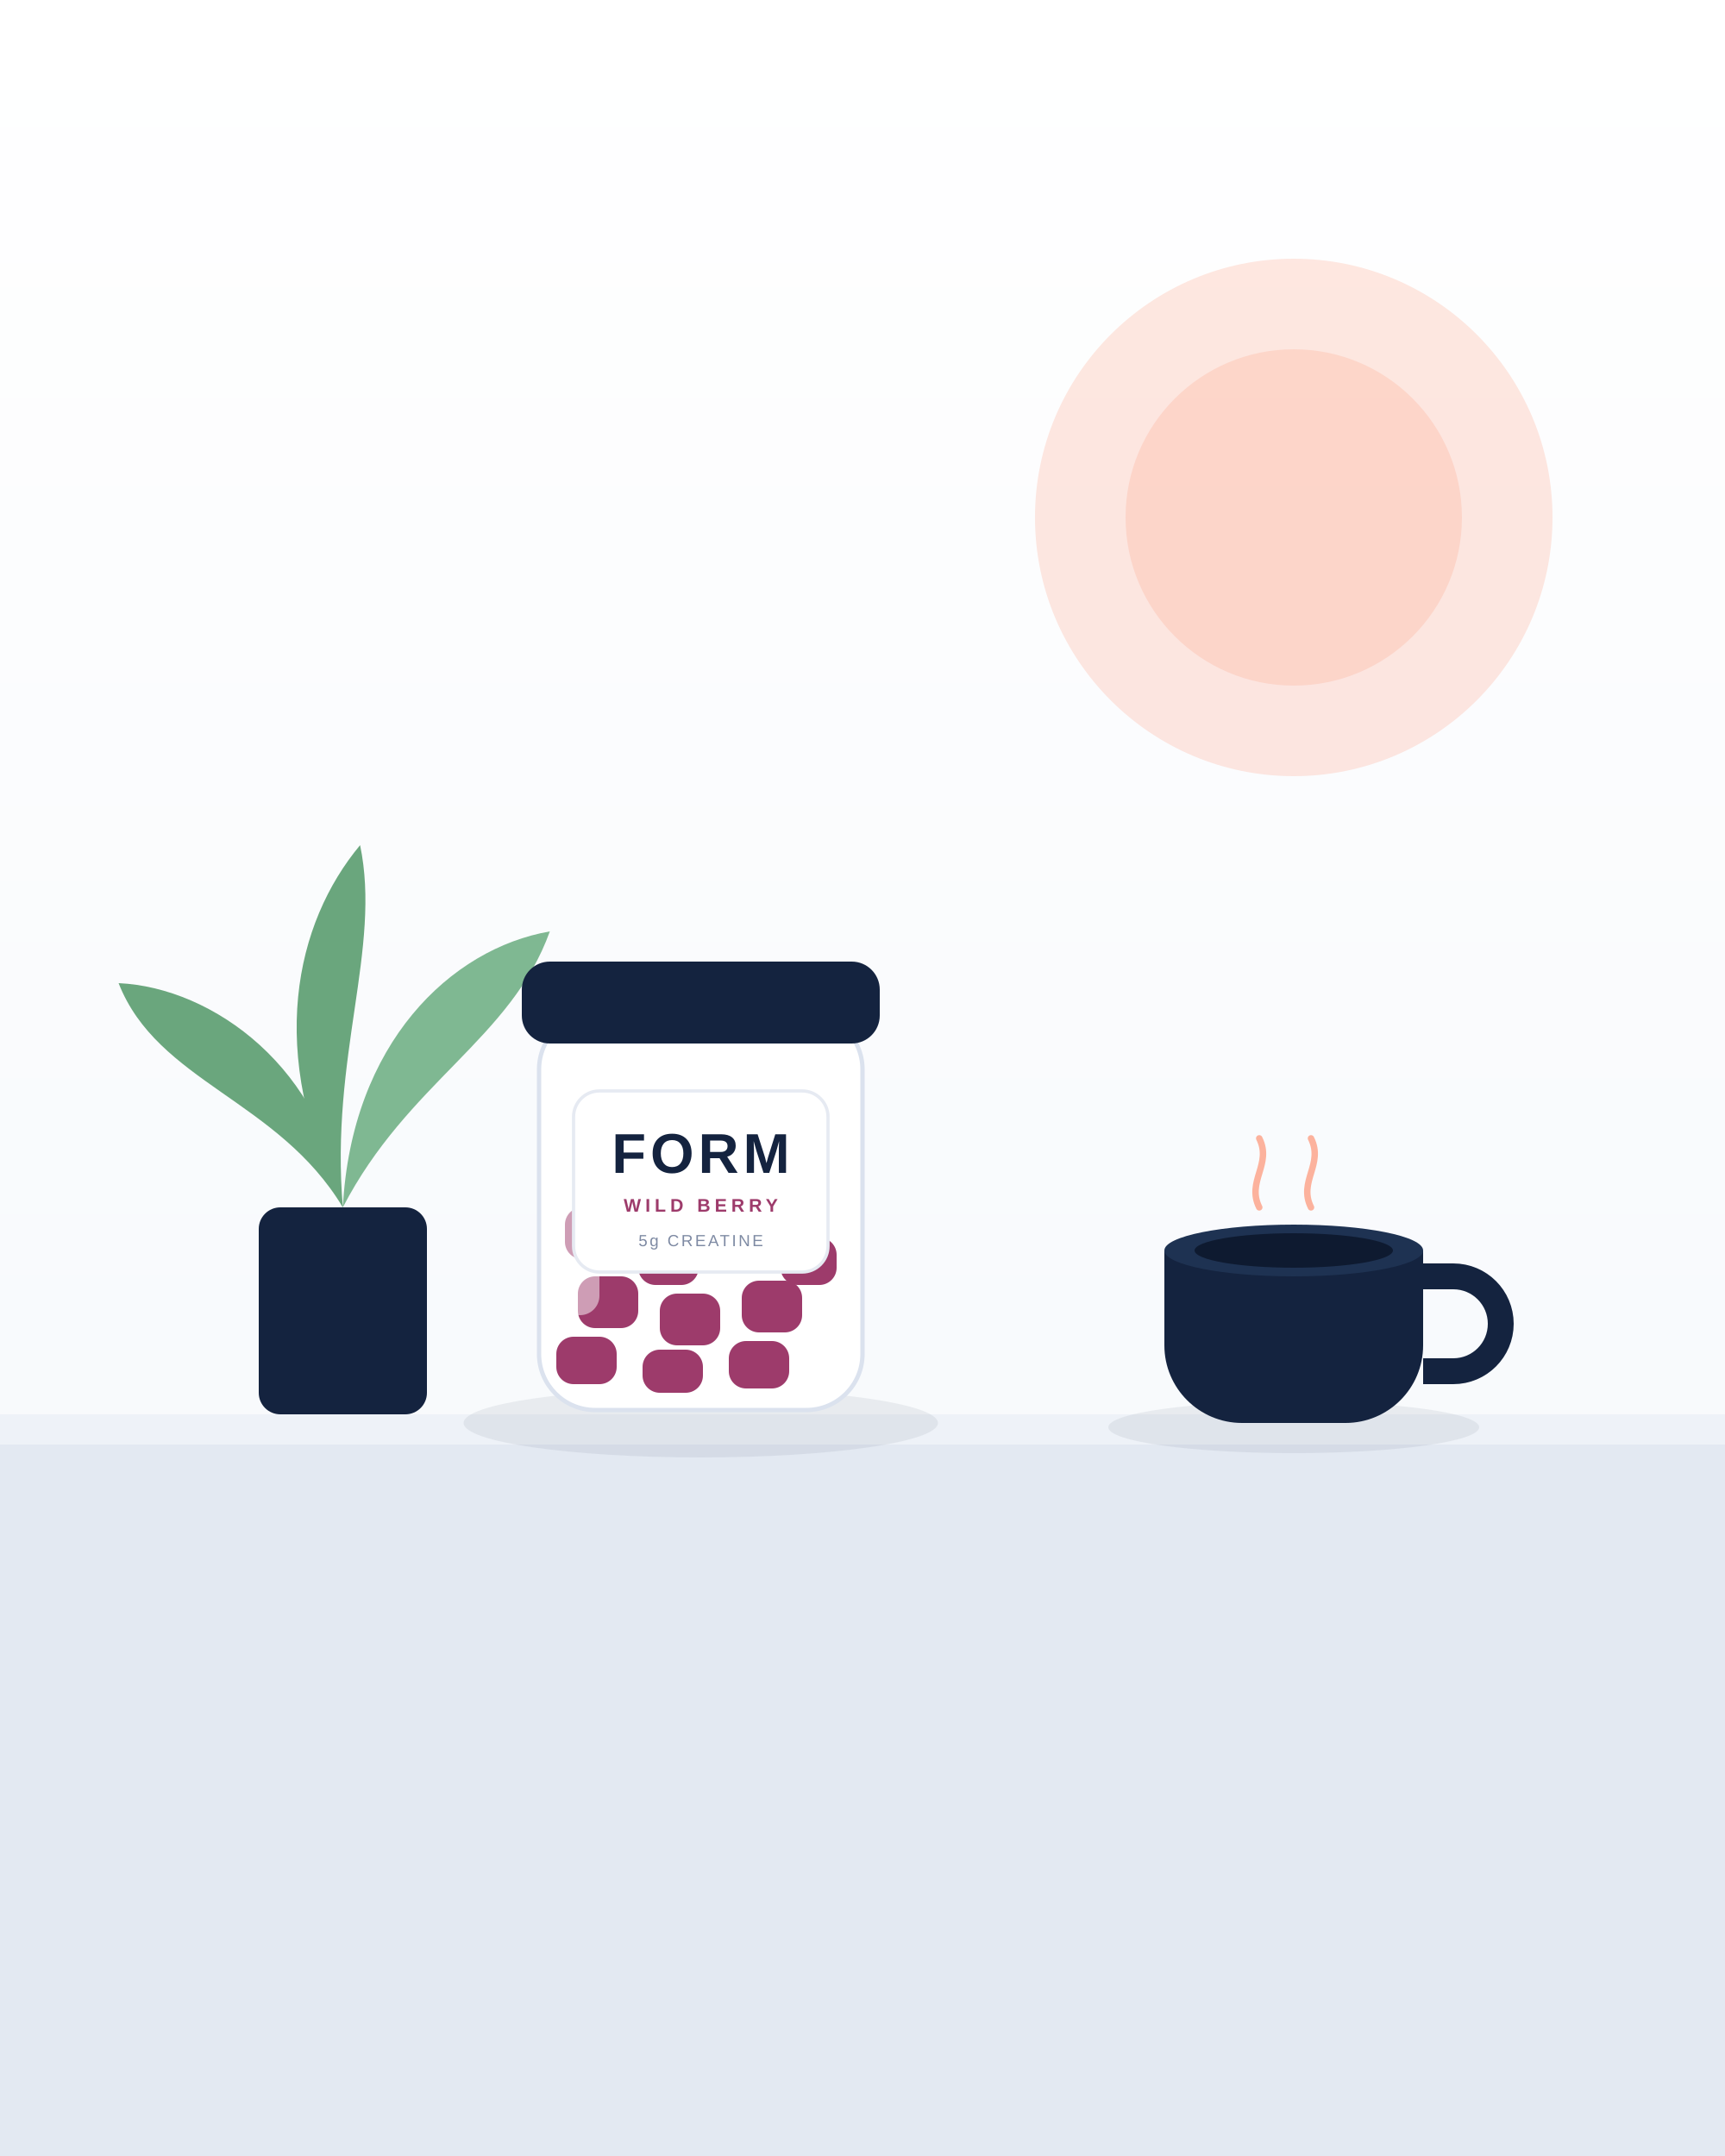
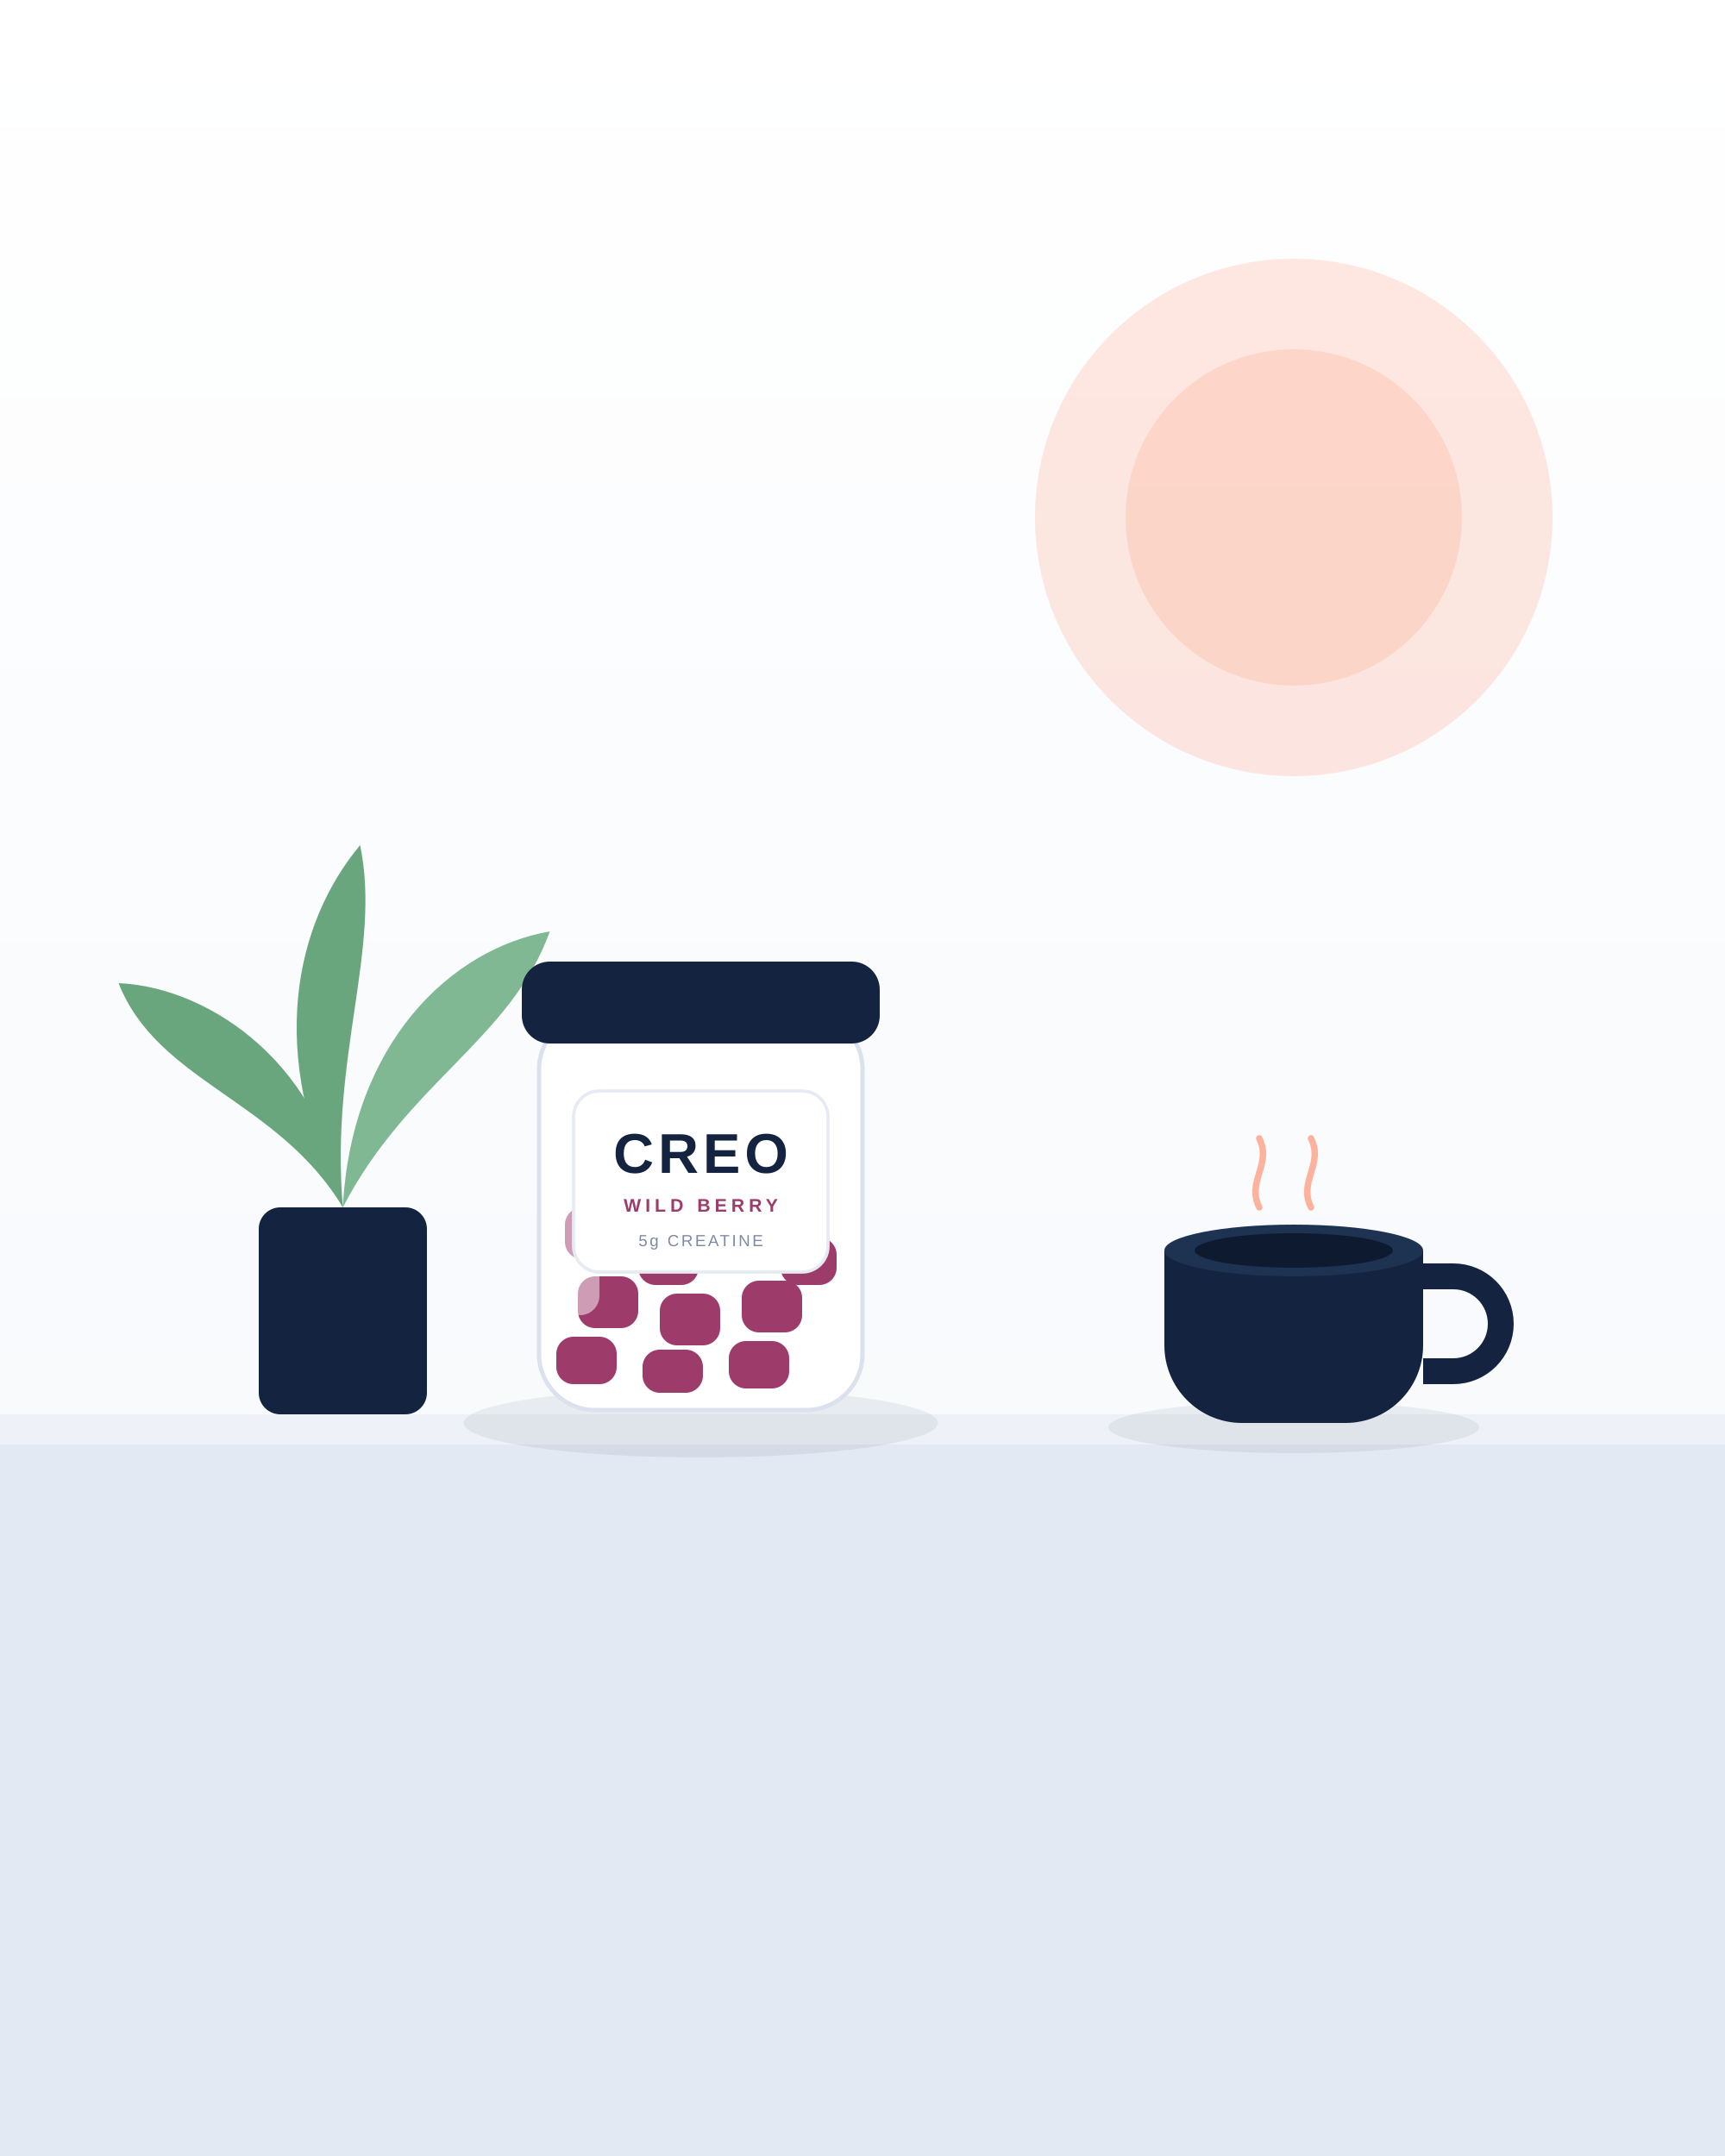
- <svg xmlns="http://www.w3.org/2000/svg" viewBox="0 0 800 1000" role="img" aria-label="FORM morning ritual on the counter">
+ <svg xmlns="http://www.w3.org/2000/svg" viewBox="0 0 800 1000" role="img" aria-label="CREO morning ritual on the counter">
  <defs>
    <clipPath id="jarL">
      <rect x="250" y="470" width="150" height="184" rx="26" />
    </clipPath>
    <linearGradient id="wall" x1="0" y1="0" x2="0" y2="1">
      <stop offset="0" stop-color="#ffffff" />
      <stop offset="1" stop-color="#f4f7fb" />
    </linearGradient>
  </defs>
  <rect width="800" height="1000" fill="url(#wall)" />
  <circle cx="600" cy="240" r="120" fill="#ff6a3d" opacity="0.16" />
  <circle cx="600" cy="240" r="78" fill="#ff6a3d" opacity="0.14" />
  <g>
    <rect x="120" y="560" width="78" height="96" rx="10" fill="#14233f" />
    <path d="M159 560c-6-70 18-120 8-168-30 36-44 96-8 168Z" fill="#6aa67d" />
    <path d="M159 560c30-58 78-78 96-128-46 8-92 52-96 128Z" fill="#7fb892" />
    <path d="M159 560c-30-50-86-58-104-104 44 2 96 40 104 104Z" fill="#6aa67d" />
  </g>
  <rect x="0" y="656" width="800" height="344" fill="#e3e9f2" />
  <rect x="0" y="656" width="800" height="14" fill="#eef2f8" />
  <ellipse cx="325" cy="660" rx="110" ry="16" fill="#14233f" opacity="0.07" />
  <ellipse cx="600" cy="662" rx="86" ry="12" fill="#14233f" opacity="0.07" />
  <rect x="250" y="470" width="150" height="184" rx="26" fill="#ffffff" stroke="#dbe2ee" stroke-width="2" />
  <g clip-path="url(#jarL)">
    <g fill="#9d3b6b">
      <rect x="262" y="560" width="28" height="24" rx="8" />
      <rect x="296" y="572" width="28" height="24" rx="8" />
      <rect x="330" y="562" width="28" height="24" rx="8" />
      <rect x="362" y="574" width="26" height="22" rx="8" />
      <rect x="268" y="592" width="28" height="24" rx="8" />
      <rect x="306" y="600" width="28" height="24" rx="8" />
      <rect x="344" y="594" width="28" height="24" rx="8" />
      <rect x="258" y="620" width="28" height="22" rx="8" />
      <rect x="298" y="626" width="28" height="20" rx="8" />
      <rect x="338" y="622" width="28" height="22" rx="8" />
    </g>
  </g>
  <rect x="260" y="480" width="18" height="130" rx="9" fill="#ffffff" opacity="0.5" />
  <rect x="242" y="446" width="166" height="38" rx="13" fill="#14233f" />
  <rect x="266" y="506" width="118" height="84" rx="12" fill="#ffffff" stroke="#e6eaf2" stroke-width="1.5" />
-   <text x="325" y="544" text-anchor="middle" font-family="'Helvetica Neue', Arial, sans-serif" font-size="26" font-weight="700" fill="#14233f" letter-spacing="2">FORM</text>
+   <text x="325" y="544" text-anchor="middle" font-family="'Helvetica Neue', Arial, sans-serif" font-size="26" font-weight="700" fill="#14233f" letter-spacing="2">CREO</text>
  <text x="325" y="562" text-anchor="middle" font-family="'Helvetica Neue', Arial, sans-serif" font-size="8.5" font-weight="700" fill="#9d3b6b" letter-spacing="2">WILD BERRY</text>
  <text x="325" y="578" text-anchor="middle" font-family="'Helvetica Neue', Arial, sans-serif" font-size="7.5" fill="#7e8aa3" letter-spacing="1">5g CREATINE</text>
  <path d="M540 580h120v44a36 36 0 0 1-36 36h-48a36 36 0 0 1-36-36Z" fill="#14233f" />
  <path d="M660 592h14a22 22 0 0 1 0 44h-14" fill="none" stroke="#14233f" stroke-width="12" />
  <ellipse cx="600" cy="580" rx="60" ry="12" fill="#1e3252" />
  <ellipse cx="600" cy="580" rx="46" ry="8" fill="#0e1a30" />
  <path d="M584 560c-6-12 6-20 0-32M608 560c-6-12 6-20 0-32" fill="none" stroke="#ff6a3d" stroke-width="3" opacity="0.5" stroke-linecap="round" />
</svg>
